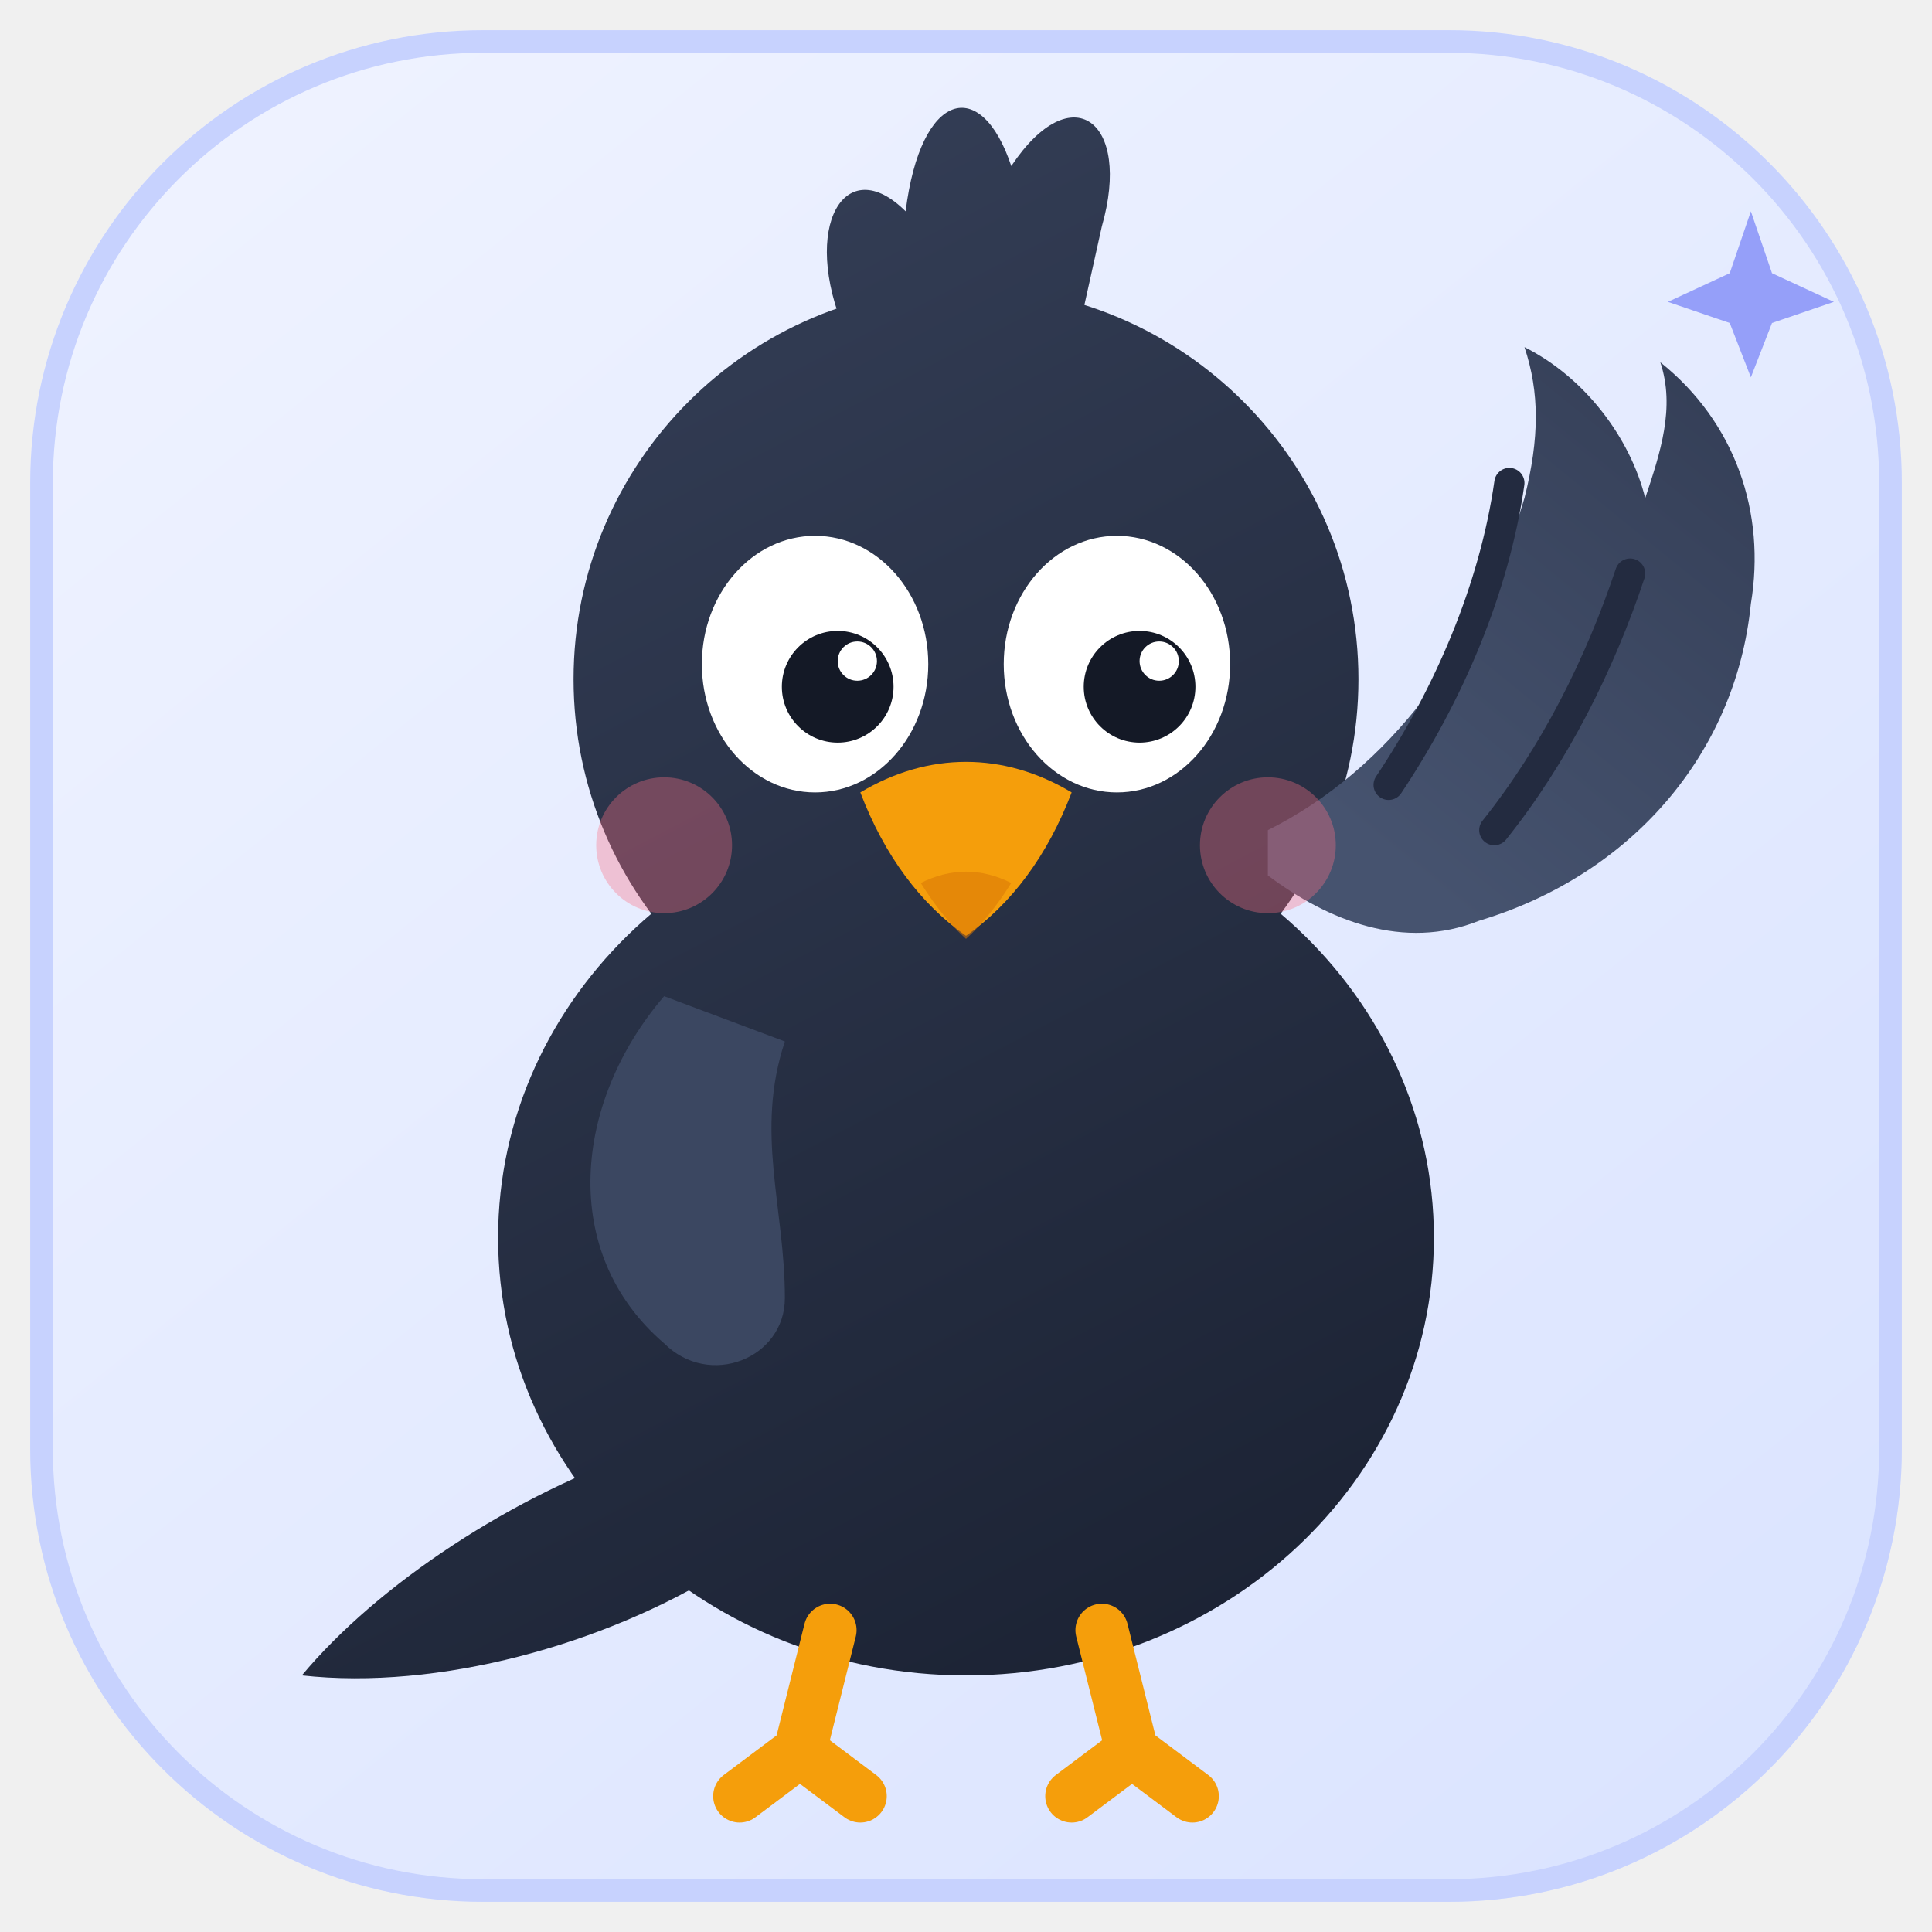
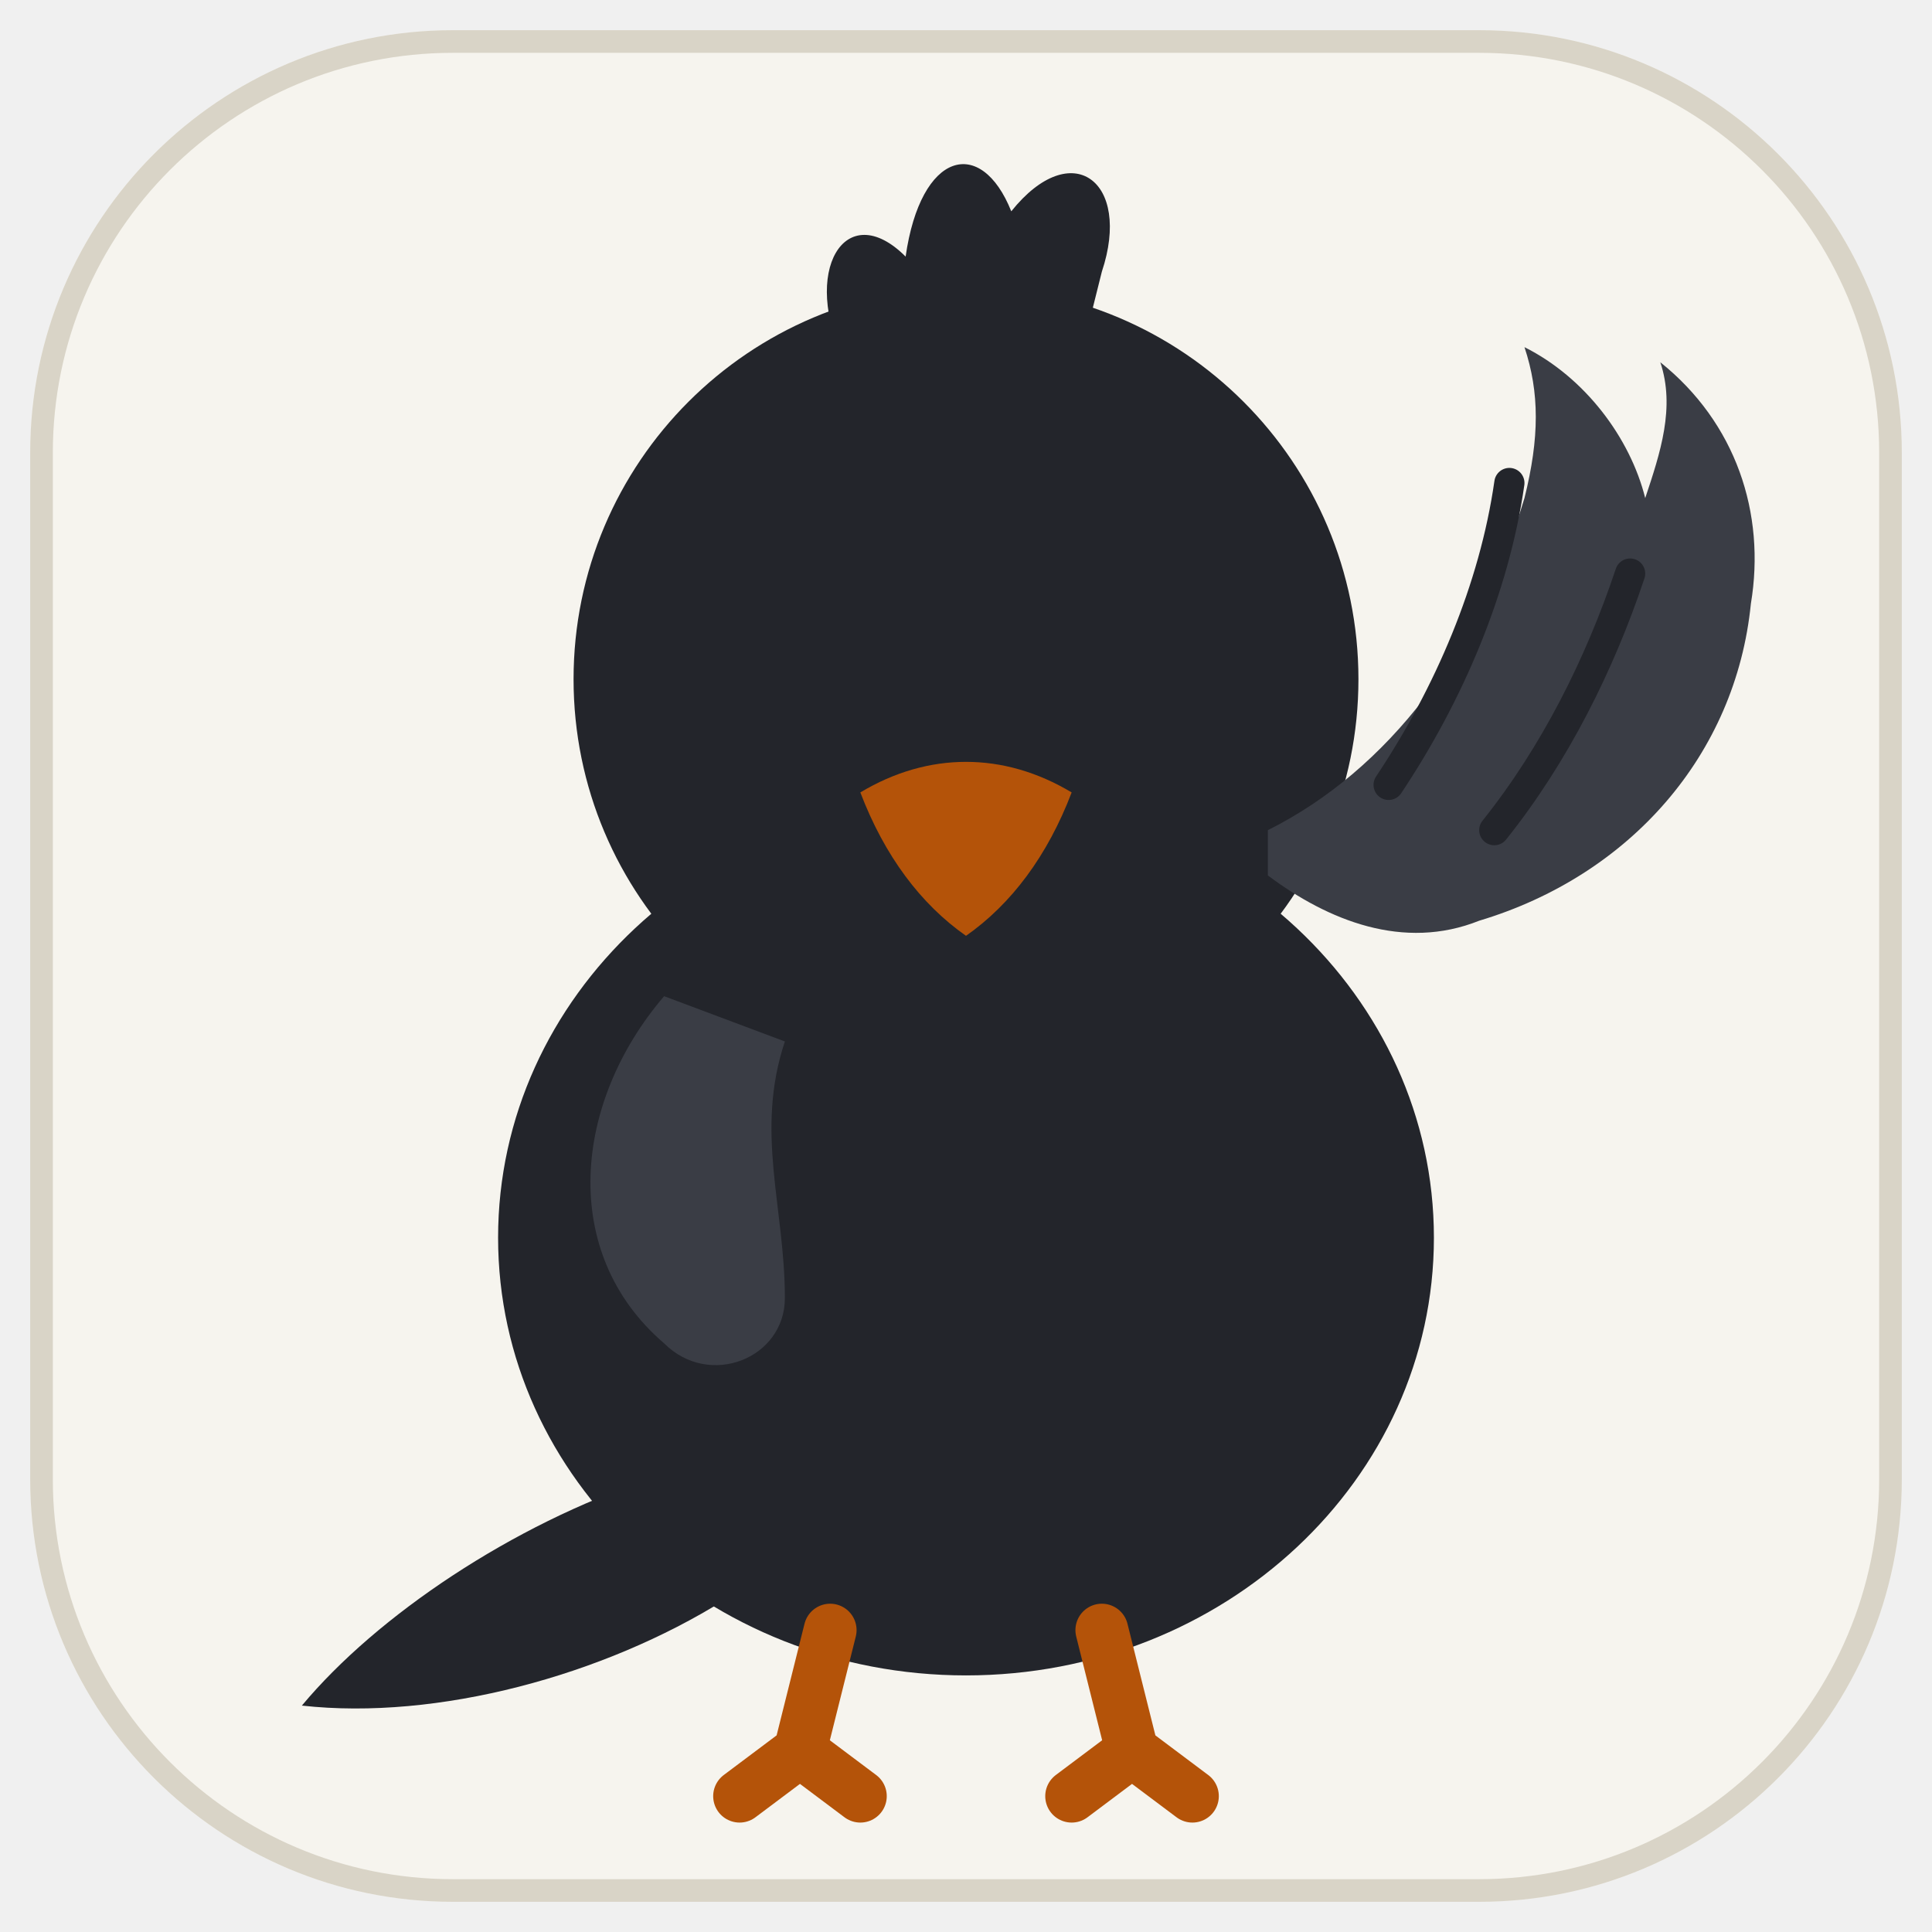
- <svg xmlns="http://www.w3.org/2000/svg" viewBox="0 0 128 128" fill="none" role="img" aria-label="Corvid — добрая ворона машет крылом">
-   <defs>
-     <linearGradient id="bg" x1="18" y1="8" x2="110" y2="122" gradientUnits="userSpaceOnUse">
-       <stop stop-color="#EEF2FF" />
-       <stop offset="1" stop-color="#DBE4FF" />
-     </linearGradient>
-     <linearGradient id="body" x1="40" y1="16" x2="88" y2="108" gradientUnits="userSpaceOnUse">
-       <stop stop-color="#333D55" />
-       <stop offset="1" stop-color="#1B2233" />
-     </linearGradient>
-     <linearGradient id="wing" x1="86" y1="52" x2="112" y2="20" gradientUnits="userSpaceOnUse">
-       <stop stop-color="#46536F" />
-       <stop offset="1" stop-color="#333D55" />
-     </linearGradient>
-   </defs>
-   <rect x="2" y="2" width="124" height="124" rx="30" fill="url(#bg)" />
-   <rect x="2.75" y="2.75" width="122.5" height="122.5" rx="29.25" stroke="#C7D2FE" stroke-width="1.5" />
-   <path d="M56 22c-3-7 0-12 4-8 1-8 5-9 7-3 4-6 8-3 6 4l-2 9z" fill="url(#body)" />
-   <path d="M43 96c-9 3-18 9-23 15 9 1 20-2 28-7z" fill="url(#body)" />
-   <ellipse cx="64" cy="82" rx="31" ry="29" fill="url(#body)" />
-   <circle cx="64" cy="45" r="26" fill="url(#body)" />
-   <path d="M84 55c8-4 14-12 17-22 1-4 1-7 0-10 4 2 7 6 8 10 1-3 2-6 1-9 5 4 7 10 6 16-1 10-8 18-18 21-5 2-10 0-14-3z" fill="url(#wing)" />
-   <path d="M92 52c4-6 7-13 8-20M99 55c4-5 7-11 9-17" stroke="#232B40" stroke-width="2" stroke-linecap="round" />
-   <path d="M44 66c-6 7-7 17 0 23 3 3 8 1 8-3 0-6-2-11 0-17z" fill="#3B4761" />
-   <ellipse cx="54" cy="44" rx="7.5" ry="8.5" fill="#fff" />
-   <ellipse cx="74" cy="44" rx="7.5" ry="8.5" fill="#fff" />
-   <circle cx="55.5" cy="45.5" r="3.7" fill="#141926" />
-   <circle cx="75.5" cy="45.5" r="3.7" fill="#141926" />
-   <circle cx="56.8" cy="43.8" r="1.3" fill="#fff" />
-   <circle cx="76.8" cy="43.8" r="1.3" fill="#fff" />
-   <circle cx="44" cy="56" r="4.5" fill="#FB7185" opacity=".35" />
-   <circle cx="84" cy="56" r="4.5" fill="#FB7185" opacity=".35" />
-   <path d="M57 52.5c4.5-2.7 9.5-2.7 14 0-1.6 4.2-4 7.4-7 9.5-3-2.1-5.4-5.3-7-9.5z" fill="#F59E0B" />
-   <path d="M61 58.5c2-1 4-1 6 0-1 1.6-2 2.8-3 3.7-1-.9-2-2.1-3-3.7z" fill="#D97706" opacity=".55" />
-   <path d="M55 108l-2 8m0 0-4 3m4-3 4 3M73 108l2 8m0 0-4 3m4-3 4 3" stroke="#F59E0B" stroke-width="3.5" stroke-linecap="round" stroke-linejoin="round" />
-   <path d="M116 14l1.4 4.1L121.5 20l-4.1 1.4L116 25l-1.4-3.6L110.5 20l4.1-1.9z" fill="#818CF8" opacity=".8" />
+ <svg xmlns="http://www.w3.org/2000/svg" viewBox="0 0 128 128" fill="none" role="img" aria-label="Corvid — силуэт ворона">
+   <rect x="2" y="2" width="124" height="124" rx="28" fill="#F6F4EE" />
+   <rect x="2.75" y="2.75" width="122.5" height="122.5" rx="27.25" stroke="#D9D4C7" stroke-width="1.5" />
+   <path d="M56 24c-3-6 0-11 4-7 1-7 5-8 7-3 4-5 8-2 6 4l-2 8z" fill="#23252B" />
+   <path d="M43 98c-9 3-18 9-23 15 9 1 20-2 28-7z" fill="#23252B" />
+   <ellipse cx="64" cy="82" rx="31" ry="29" fill="#23252B" />
+   <circle cx="64" cy="45" r="26" fill="#23252B" />
+   <path d="M84 55c8-4 14-12 17-22 1-4 1-7 0-10 4 2 7 6 8 10 1-3 2-6 1-9 5 4 7 10 6 16-1 10-8 18-18 21-5 2-10 0-14-3z" fill="#3A3D45" />
+   <path d="M92 52c4-6 7-13 8-20M99 55c4-5 7-11 9-17" stroke="#23252B" stroke-width="2" stroke-linecap="round" />
+   <path d="M44 66c-6 7-7 17 0 23 3 3 8 1 8-3 0-6-2-11 0-17z" fill="#3A3D45" />
+   <path d="M57 52.5c4.5-2.7 9.5-2.7 14 0-1.6 4.2-4 7.4-7 9.5-3-2.1-5.4-5.3-7-9.5z" fill="#B45309" />
+   <path d="M55 108l-2 8m0 0-4 3m4-3 4 3M73 108l2 8m0 0-4 3m4-3 4 3" stroke="#B45309" stroke-width="3.5" stroke-linecap="round" stroke-linejoin="round" />
</svg>
